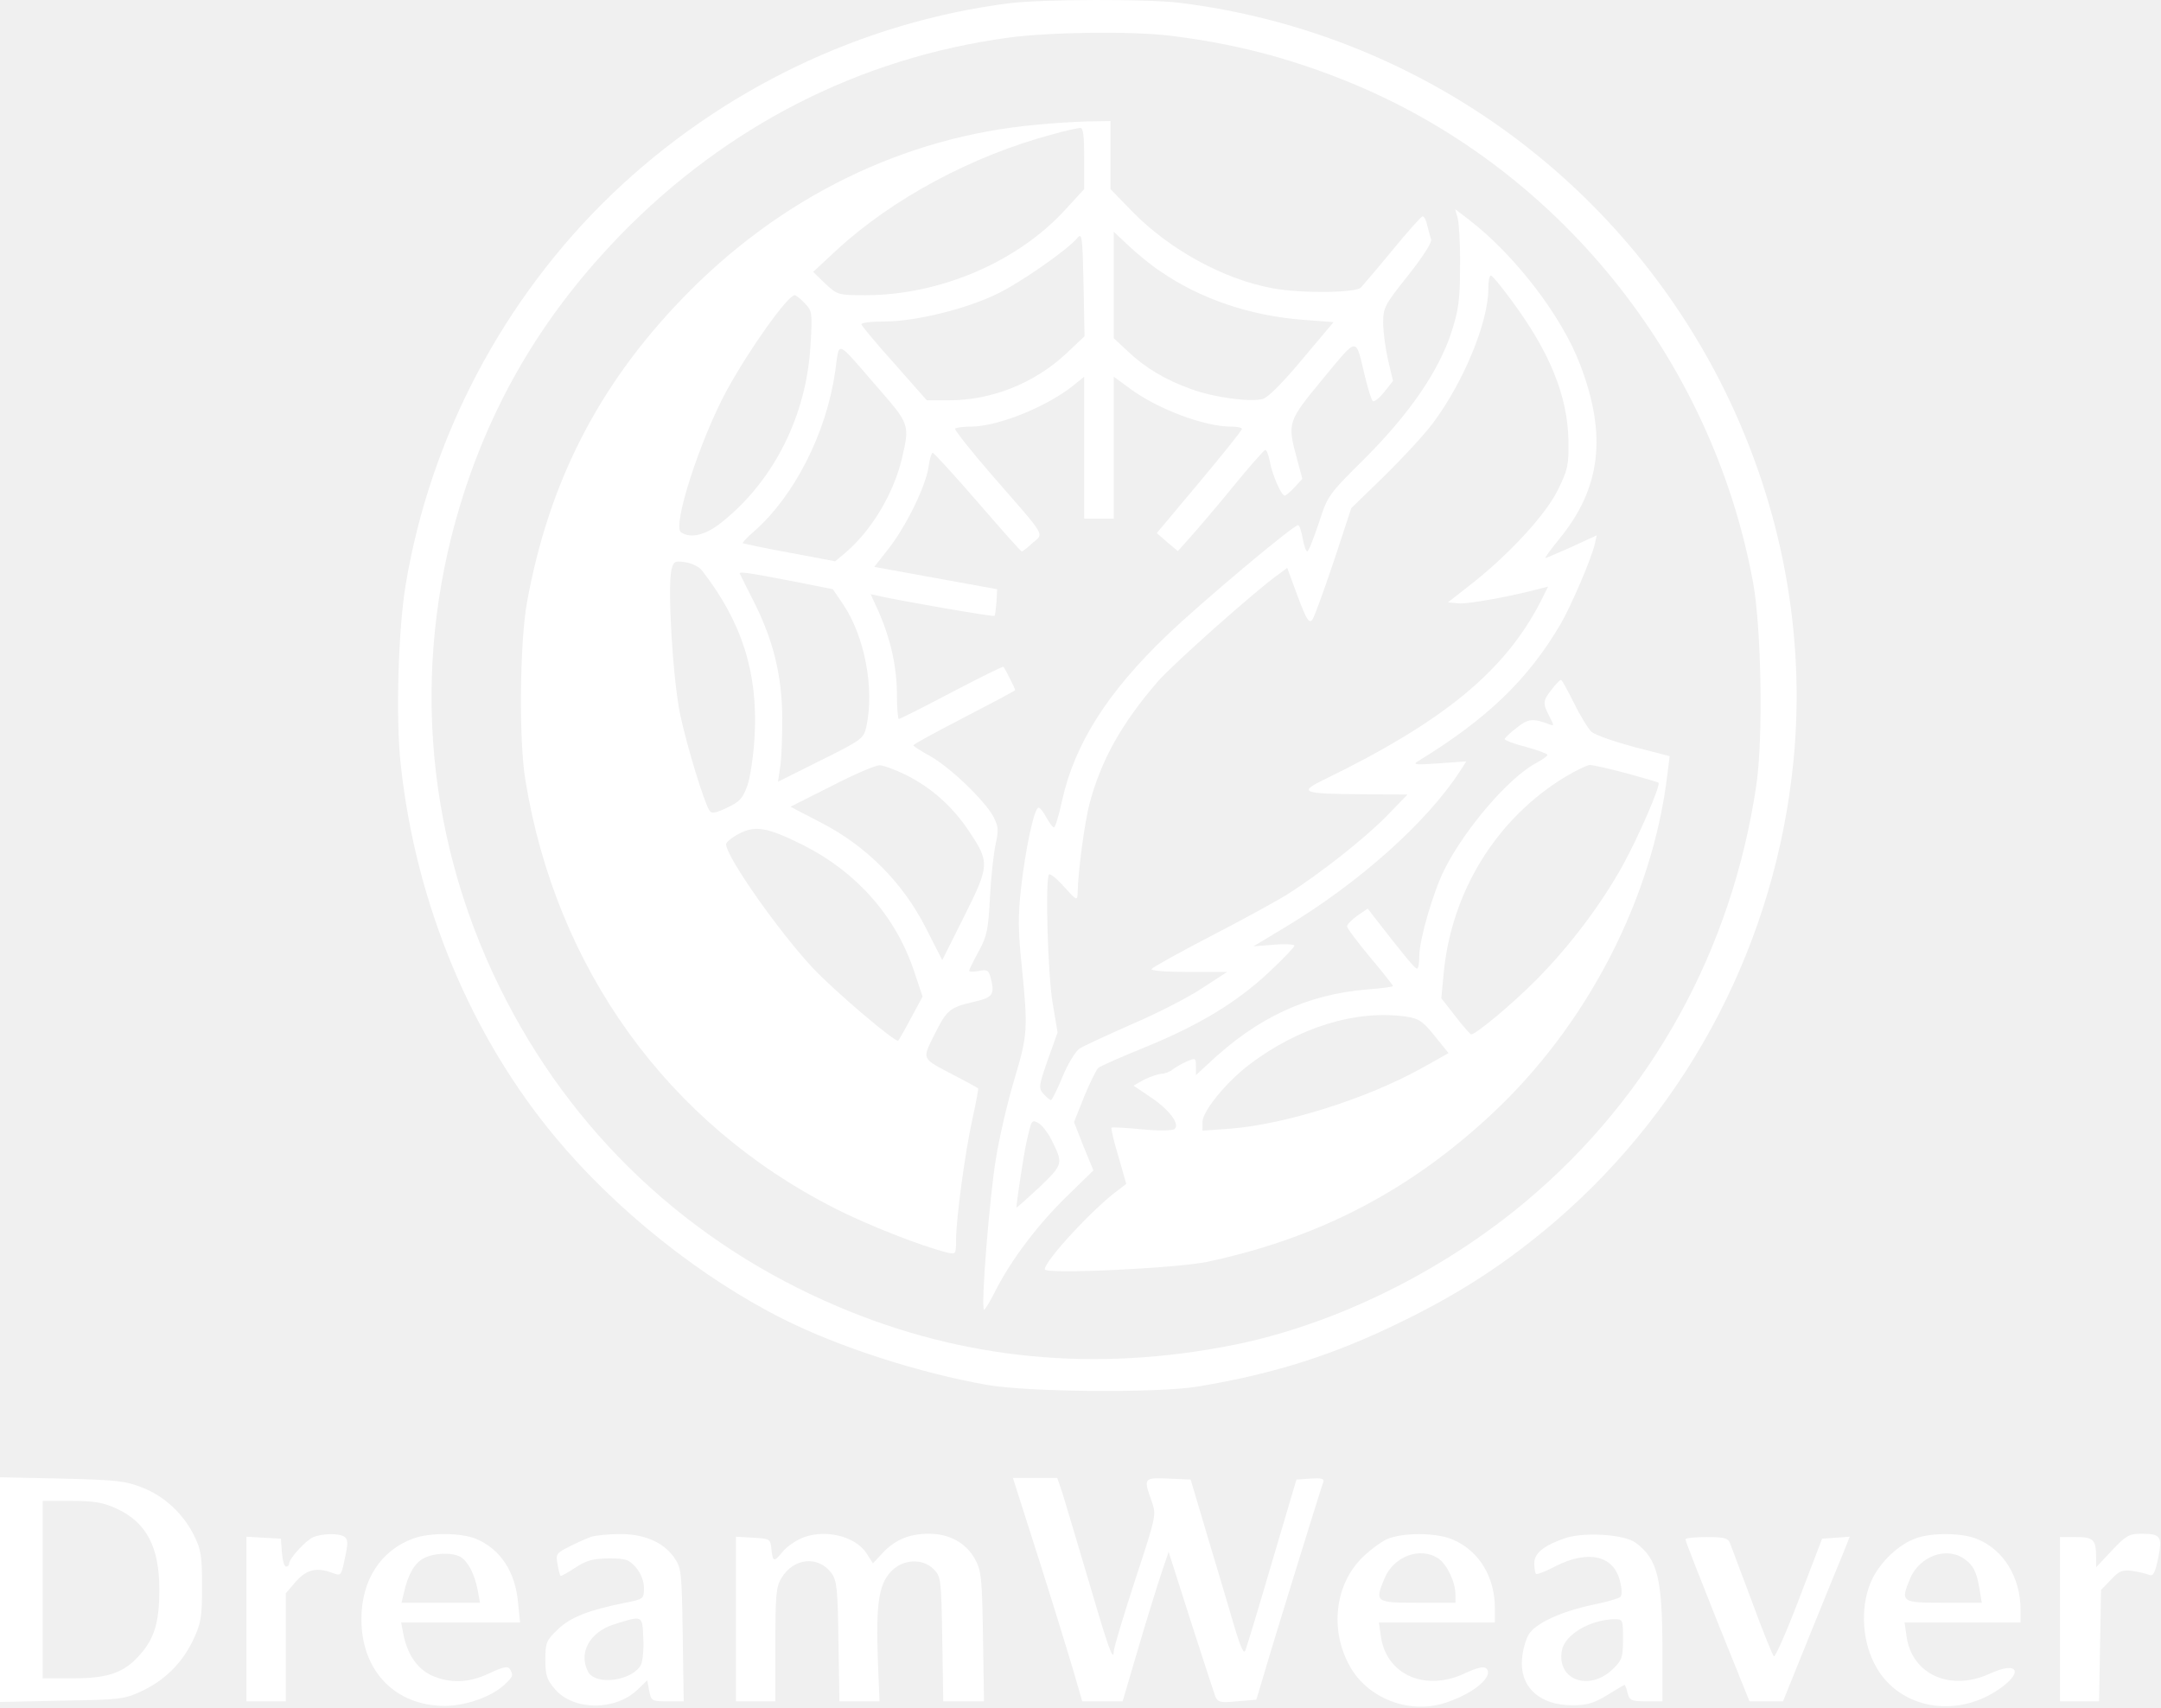
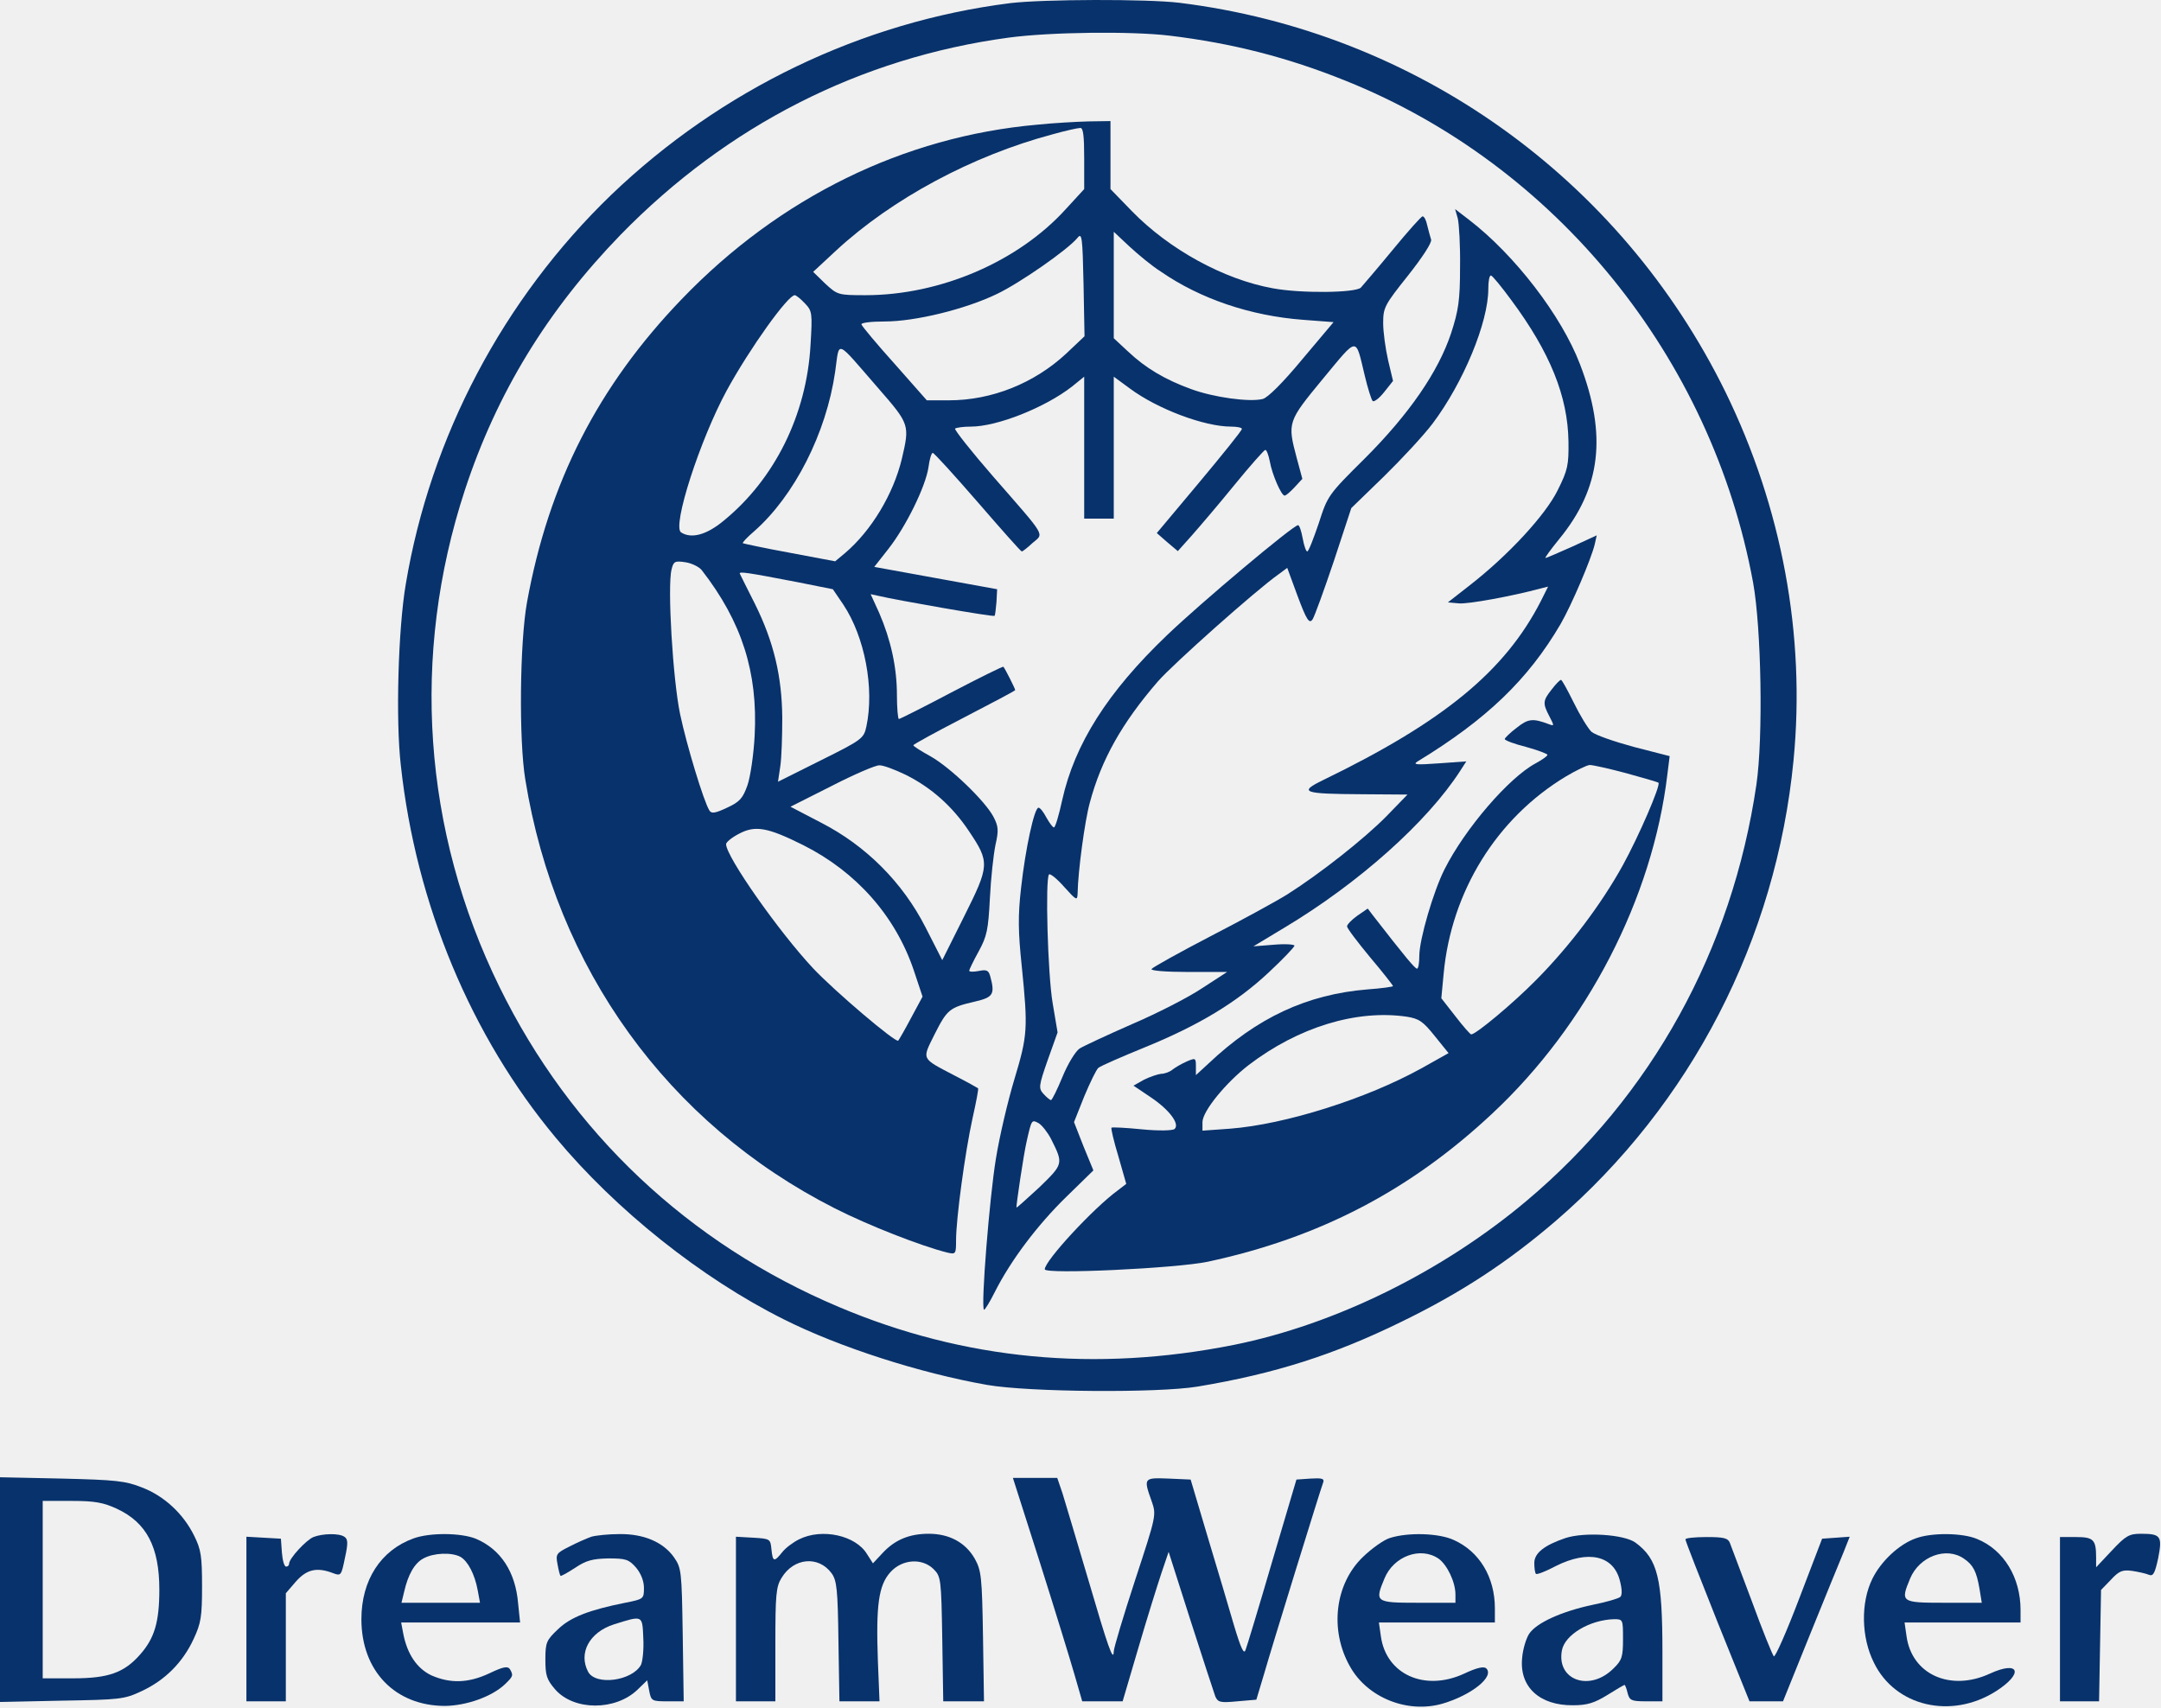
<svg xmlns="http://www.w3.org/2000/svg" width="877" height="693" viewBox="0 0 877 693" fill="none">
-   <path d="M410 1.269C349.733 8.869 292.667 36.336 248.133 79.002C204.267 121.269 174.667 177.269 164.667 237.136C161.6 255.136 160.533 292.202 162.667 310.602C168.8 367.002 191.2 420.602 225.6 461.802C250 491.136 284.667 518.736 318 535.402C340.533 546.736 373.333 557.269 400.667 562.069C417.6 565.002 469.867 565.402 486 562.736C517.333 557.536 541.467 549.802 568.667 536.469C593.067 524.602 611.867 512.202 631.333 495.536C686.267 448.202 720.8 381.269 727.867 308.602C732.8 257.802 723.2 206.069 700.267 159.136C657.6 72.202 574.533 13.002 478.667 1.136C465.467 -0.464 423.467 -0.331 410 1.269ZM474.667 14.469C500 17.535 522.533 23.269 546 32.736C631.467 67.002 694.667 145.002 711.467 236.469C714.8 254.869 715.6 299.269 712.8 318.469C702.933 385.536 670.267 444.736 619.467 487.402C585.2 516.202 541.733 537.536 500.8 545.802C444.667 557.002 391.333 551.936 340.533 530.469C279.467 504.736 231.6 459.536 202.667 400.469C171.6 337.136 166.667 265.936 188.667 198.869C201.6 159.536 222.133 125.936 251.867 95.269C295.2 50.869 349.2 23.402 409.333 15.269C426.133 13.002 459.2 12.602 474.667 14.469Z" fill="white" />
-   <path d="M420.933 50.602C366.8 55.402 316.4 80.069 276.667 121.402C242.667 156.736 222.667 195.936 213.867 244.469C210.933 260.736 210.533 300.469 213.2 316.469C225.6 393.002 270.933 455.936 338.667 490.336C352.267 497.269 373.733 505.669 384.4 508.336C387.867 509.136 388 509.002 388 503.269C388 494.736 391.6 467.936 394.667 453.936C396.133 447.402 397.2 441.802 396.933 441.669C396.8 441.536 392.533 439.136 387.333 436.469C373.6 429.269 374.133 430.202 379.333 419.669C384.4 409.669 385.333 408.869 395.733 406.469C403.067 404.736 403.867 403.536 401.867 396.202C401.2 393.802 400.4 393.402 397.2 394.069C395.067 394.469 393.333 394.469 393.333 393.936C393.333 393.536 395.067 389.936 397.2 386.069C400.533 379.936 401.067 377.402 401.733 364.469C402.133 356.336 403.2 346.736 404 342.869C405.333 337.002 405.2 335.402 403.2 331.536C399.867 325.136 385.733 311.536 377.733 307.002C373.867 304.869 370.667 302.869 370.667 302.469C370.667 302.069 380 297.002 391.333 291.136C402.667 285.269 412 280.336 412 280.069C412 279.536 407.867 271.269 407.2 270.602C407.067 270.336 397.6 275.002 386.133 281.002C374.8 287.002 365.2 291.802 364.8 291.802C364.4 291.802 364 287.402 364 282.069C364 270.736 361.467 259.536 356.8 248.736L353.333 241.136L356.4 241.802C363.6 243.536 403.2 250.469 403.6 249.936C403.867 249.802 404.133 247.269 404.4 244.336L404.667 239.136L379.733 234.602L354.8 230.069L360.667 222.602C367.733 213.536 375.6 197.536 376.8 189.669C377.2 186.469 378 183.802 378.533 183.802C379.067 183.802 387.2 192.736 396.8 203.802C406.267 214.736 414.267 223.802 414.667 223.802C415.067 223.802 417.067 222.202 419.067 220.336C423.733 216.336 424.933 218.469 403.067 193.402C394.133 183.136 387.2 174.336 387.6 173.936C388.133 173.536 390.933 173.136 394 173.136C404.667 173.136 424.133 165.402 435.067 156.869L440 152.869V181.669V210.469H446H452V181.669V152.869L458.533 157.669C469.867 166.069 488.8 173.136 499.6 173.136C502 173.136 504 173.536 504 174.069C504 174.736 496.133 184.469 486.667 195.802L469.467 216.336L473.733 220.069L478 223.669L483.6 217.402C486.667 213.936 494.533 204.736 500.933 196.869C507.333 189.002 513.067 182.602 513.467 182.602C514 182.469 514.8 184.602 515.333 187.269C516.267 192.602 520 201.136 521.333 201.136C521.867 201.136 523.6 199.669 525.333 197.802L528.533 194.336L526.267 185.936C522.4 171.402 522.533 171.136 536.933 153.669C551.333 136.336 550 136.469 553.867 152.469C555.067 157.536 556.533 162.202 557.067 162.736C557.6 163.269 559.733 161.669 561.733 159.136L565.333 154.602L563.333 146.202C562.267 141.536 561.333 134.736 561.333 131.136C561.333 124.869 561.867 123.802 571.333 111.936C577.333 104.336 581.067 98.602 580.8 97.269C580.4 96.069 579.733 93.535 579.2 91.402C578.8 89.402 578 87.802 577.333 87.802C576.8 87.802 571.333 93.936 565.2 101.402C559.067 108.869 553.2 115.669 552.267 116.736C550 118.869 528 119.136 516.533 117.002C496.667 113.402 474.533 101.269 459.333 85.669L450.667 76.736V63.002V49.136L441.733 49.269C436.667 49.402 427.333 49.935 420.933 50.602ZM440 64.202V76.736L432.533 84.869C413.2 106.202 381.6 119.802 351.2 119.802C340.133 119.802 339.867 119.669 334.933 115.136L330 110.336L339.333 101.669C362.133 80.602 394.667 63.136 427.333 54.469C432.533 53.002 437.467 51.935 438.4 51.935C439.6 51.802 440 55.136 440 64.202ZM432.667 143.536C419.733 155.536 402.533 162.469 385.067 162.469H376.133L363.067 147.669C355.867 139.669 349.867 132.469 349.6 131.669C349.333 131.002 353.333 130.469 359.067 130.469C371.333 130.469 391.733 125.536 404.667 119.269C413.867 114.869 433.467 101.269 437.333 96.469C439.067 94.335 439.333 96.202 439.733 115.269L440.133 136.469L432.667 143.536ZM471.067 110.202C487.067 121.269 507.467 128.202 528.933 129.802L541.2 130.736L528.4 145.936C520.667 155.269 514.4 161.536 512.4 161.936C507.067 163.269 492.533 161.269 483.467 157.936C472.8 154.069 464.933 149.402 457.733 142.602L452 137.269V115.669V94.069L458.4 100.069C461.867 103.269 467.467 107.936 471.067 110.202ZM326.667 123.136C329.6 126.202 329.733 127.002 328.933 140.069C327.333 168.336 314.4 194.469 293.6 211.402C286.667 217.136 280.533 218.736 276.4 216.069C272.667 213.669 284.133 178.336 294.933 158.469C304.267 141.402 319.733 119.802 322.533 119.802C323.067 119.802 324.933 121.269 326.667 123.136ZM356.533 157.669C369.2 172.202 369.2 172.469 366 186.202C362.533 200.602 353.6 215.402 342.933 224.469L338.933 227.802L320.533 224.336C310.267 222.469 301.733 220.602 301.467 220.469C301.2 220.202 303.2 218.069 306 215.669C322.4 201.269 335.333 175.802 338.933 150.869C340.8 137.936 338.667 137.136 356.533 157.669ZM284.8 231.402C301.067 252.336 307.6 272.869 306.267 298.469C305.867 306.202 304.533 315.269 303.333 318.736C301.467 323.936 300.267 325.402 295.067 327.802C290.267 330.069 288.667 330.336 287.867 328.869C285.6 325.269 278.667 302.469 276 289.802C273.067 275.802 270.8 238.069 272.533 231.136C273.333 227.802 273.867 227.536 278.267 228.202C280.8 228.602 283.733 230.069 284.8 231.402ZM323.333 236.202L338 239.136L342.267 245.402C350.933 258.469 354.933 279.269 351.6 294.869C350.533 299.669 350 300.202 333.067 308.602L315.733 317.269L316.667 311.002C317.2 307.536 317.467 298.602 317.467 291.269C317.333 274.469 314 260.469 306.4 245.136C303.2 238.869 300.533 233.402 300.267 232.869C299.733 231.802 303.2 232.336 323.333 236.202ZM367.6 314.469C378 319.669 386.533 327.269 393.2 337.269C401.733 349.936 401.6 351.269 391.333 371.802L382.4 389.669L375.6 376.336C366.267 358.069 351.467 343.269 333.333 333.936L320.8 327.402L337.467 319.002C346.533 314.336 355.2 310.602 356.8 310.602C358.267 310.469 363.2 312.336 367.6 314.469ZM326 343.002C347.467 353.802 363.333 371.669 370.8 393.669L374.4 404.469L369.733 413.136C367.2 417.936 364.8 422.069 364.533 422.336C363.6 423.402 338.8 402.336 330 393.002C316.133 378.202 294.667 347.669 294.667 342.602C294.667 341.802 296.933 339.936 299.733 338.469C306.4 334.869 311.333 335.669 326 343.002Z" fill="white" />
-   <path d="M591.6 88.602C592.133 90.736 592.667 99.669 592.533 108.469C592.533 121.935 591.867 126.069 588.933 135.135C583.733 150.869 571.867 168.069 553.867 186.069C539.067 200.735 538.8 201.135 535.2 212.335C533.067 218.602 531.067 223.802 530.533 223.802C530 223.802 529.2 221.402 528.667 218.469C528.133 215.535 527.333 213.135 526.8 213.135C524.8 213.135 487.067 244.869 473.6 257.802C449.467 280.869 436.133 301.935 431.067 324.735C429.733 330.869 428.267 335.802 427.733 335.802C427.2 335.802 425.867 333.935 424.667 331.802C423.467 329.535 422.133 327.802 421.467 327.802C419.733 327.802 416.133 344.602 414.4 360.202C413.067 371.802 413.2 378.202 414.667 392.202C417.2 417.402 417.067 420.069 411.733 437.802C409.067 446.602 405.6 461.269 404.133 470.469C401.6 485.935 398 530.202 399.333 531.536C399.6 531.802 401.6 528.602 403.733 524.336C410.267 511.402 421.067 497.136 432.667 485.802L443.733 475.002L439.733 465.269L435.867 455.402L440 445.002C442.4 439.269 444.933 434.069 445.733 433.402C446.667 432.602 454.933 429.002 464.4 425.135C486.667 416.069 502 406.735 514.933 394.602C520.667 389.269 525.333 384.335 525.333 383.802C525.333 383.269 521.6 383.002 517.067 383.402L508.667 384.069L521.067 376.602C551.2 358.602 579.2 333.669 592.667 312.735L595.067 309.002L583.867 309.802C574.667 310.469 573.2 310.335 575.333 309.002C603.333 291.935 620.133 275.802 633.333 253.269C637.733 245.669 645.733 227.002 647.2 220.869L648 217.269L637.867 221.935C632.4 224.335 627.6 226.469 627.2 226.469C626.8 226.469 629.333 223.002 632.8 218.735C649.733 198.069 652.267 176.602 641.2 147.802C633.733 128.202 614.8 103.535 596.267 89.269L590.533 84.869L591.6 88.602ZM613.333 121.802C629.067 143.002 636.267 160.869 636.533 179.135C636.667 188.735 636.267 190.735 632.133 199.002C627.2 209.002 612.133 225.402 596.133 237.802L587.6 244.469L592 244.869C595.6 245.269 613.733 241.935 625.067 238.869L628.267 238.069L625.333 243.935C610.8 272.335 585.867 292.869 536.933 316.602C526.8 321.535 528.8 322.202 552.667 322.335L571.2 322.469L562.667 331.269C553.733 340.335 535.867 354.469 522.4 363.002C518.133 365.669 504.267 373.269 491.333 379.935C478.533 386.602 467.733 392.602 467.333 393.269C466.8 393.935 473.067 394.469 482.267 394.469H498L487.733 401.135C482.133 404.869 469.333 411.402 459.333 415.669C449.333 420.069 439.867 424.469 438.133 425.535C436.4 426.735 433.333 431.802 431.2 437.002C429.067 442.202 426.933 446.469 426.533 446.469C426.133 446.469 424.8 445.402 423.467 443.935C421.467 441.669 421.467 440.869 425.2 430.202L429.2 419.002L427.2 407.135C425.2 395.402 424.133 356.602 425.733 354.869C426.267 354.469 429.067 356.735 431.867 359.935C436.933 365.535 437.2 365.669 437.333 362.469C437.467 353.669 440.267 333.002 442.267 325.802C446.933 308.335 455.333 293.402 469.867 276.602C476 269.535 509.733 239.535 518.8 233.135L522.4 230.469L526.667 242.069C530.267 251.669 531.333 253.269 532.667 251.402C533.467 250.202 537.333 239.535 541.333 227.669L548.4 206.202L561.733 193.269C568.933 186.202 577.867 176.602 581.467 171.802C593.867 155.269 604 130.869 604 117.269C604 114.202 604.4 111.802 605.067 111.802C605.6 111.802 609.333 116.335 613.333 121.802ZM426.533 462.202C431.6 472.335 431.6 472.335 421.867 481.802C416.8 486.469 412.667 490.202 412.533 490.069C412.267 489.669 415.467 468.202 416.667 463.135C418.667 454.335 418.667 454.335 421.467 455.802C422.8 456.602 425.067 459.402 426.533 462.202Z" fill="white" />
-   <path d="M629.733 279.802C626.133 284.336 626 285.402 628.8 290.736C630.8 294.602 630.8 294.736 628.667 293.936C622 291.402 620.133 291.669 615.467 295.402C612.8 297.402 610.667 299.536 610.667 299.936C610.667 300.469 614.533 301.936 619.333 303.136C624.133 304.469 628 305.936 628 306.336C628 306.869 625.867 308.336 623.2 309.802C612.267 315.669 594.533 336.336 586.267 352.736C581.733 361.669 576 381.269 576 387.936C576 390.869 575.6 393.136 575.067 393.136C574.133 393.002 570.133 388.202 557.2 371.536L555.067 368.736L550.8 371.669C548.533 373.269 546.667 375.269 546.667 375.936C546.667 376.736 550.933 382.336 556 388.469C561.2 394.602 565.333 399.936 565.333 400.202C565.333 400.469 560.667 401.136 555.067 401.536C530.4 403.536 510.133 413.002 490.4 431.669L485.333 436.336V432.736C485.333 429.402 485.2 429.269 481.733 430.736C479.6 431.669 477.067 433.136 475.867 434.069C474.8 435.002 472.667 435.802 471.2 435.802C469.867 435.936 466.667 437.002 464.267 438.202L460 440.602L466.933 445.269C474.533 450.336 478.933 456.202 476.667 458.202C475.867 458.869 470.267 459.002 463.467 458.336C456.8 457.669 451.333 457.402 451.067 457.669C450.8 457.936 452 463.136 453.867 469.269L457.067 480.469L453.6 483.136C443.733 490.336 424 511.669 424 515.136C424 517.269 477.467 514.736 490.133 512.069C535.467 502.336 572.267 483.136 605.6 451.936C644.133 415.936 670.667 364.602 676.667 314.336L677.6 306.869L663.067 303.136C655.2 301.002 647.467 298.336 645.867 297.002C644.4 295.536 641.2 290.336 638.667 285.136C636.133 280.069 633.867 275.802 633.467 275.936C633.067 275.936 631.333 277.669 629.733 279.802ZM660 313.802C666.8 315.669 672.8 317.402 673.067 317.669C674 318.736 665.067 339.402 658.533 351.269C649.733 367.136 637.067 383.936 623.467 397.669C613.867 407.402 598.933 419.802 597.067 419.802C596.667 419.802 593.733 416.469 590.667 412.469L584.933 405.136L585.867 395.269C588.933 361.936 607.333 332.069 635.467 315.136C639.733 312.602 644.133 310.469 645.2 310.469C646.4 310.469 653.067 311.936 660 313.802ZM570.8 412.602C575.867 413.402 577.467 414.469 582.267 420.469L587.867 427.402L576.933 433.536C554.533 445.936 521.6 456.336 499.2 458.069L488 458.869V455.402C488 451.002 497.467 439.402 506.8 432.202C526.933 416.869 550.4 409.669 570.8 412.602Z" fill="white" />
-   <path d="M0 645.136V690.736L25.067 690.202C48.667 689.802 50.4 689.669 57.467 686.336C66.933 681.936 74.133 674.736 78.533 665.269C81.6 658.736 82 656.069 82 643.802C82 631.669 81.6 628.869 78.8 623.269C74.4 614.336 66.667 607.136 57.6 603.669C50.933 601.002 46.933 600.602 25.067 600.069L0 599.536V645.136ZM47.467 612.336C59.467 617.936 64.667 627.802 64.667 645.136C64.667 658.336 62.667 664.869 56.933 671.402C50.4 678.869 44 681.136 29.733 681.136H17.333V645.136V609.136H29.067C38.533 609.136 42 609.802 47.467 612.336Z" fill="white" />
-   <path d="M422 634.069C428 653.002 434.267 673.402 436 679.402L439.2 690.469H447.333H455.6L462 668.735C465.467 656.869 469.733 643.269 471.333 638.469L474.267 629.802L483.2 657.802C488.133 673.135 492.667 687.002 493.2 688.469C494.267 690.869 495.2 691.135 502.133 690.469L509.867 689.802L513.067 679.135C516 668.869 535.733 605.002 537.067 601.402C537.467 600.069 536.267 599.802 531.867 600.069L526.133 600.469L516.267 633.802C510.933 652.069 506 668.335 505.467 669.669C504.8 671.535 503.6 669.002 500.8 659.669C498.8 652.735 494 636.602 490.133 623.802L483.2 600.469L474.267 600.069C464.133 599.669 464 599.802 467.333 609.135C469.333 614.869 469.333 614.869 460.667 641.269C455.867 655.935 452 668.869 452 670.202C451.867 674.735 449.733 668.735 441.467 640.469C436.933 625.002 432.267 609.669 431.2 606.069L429.067 599.802H420.133H411.067L422 634.069Z" fill="white" />
-   <path d="M127.2 623.802C124.267 625.002 117.333 632.469 117.333 634.602C117.333 635.269 116.8 635.802 116.133 635.802C115.333 635.802 114.667 633.269 114.4 630.069L114 624.469L107.067 624.069L100 623.669V657.002V690.469H108H116V668.469V646.602L120.133 641.802C124.533 636.869 128.667 635.936 135.2 638.469C138.4 639.669 138.533 639.402 140 632.202C141.333 626.202 141.2 624.602 139.733 623.669C137.6 622.202 130.933 622.336 127.2 623.802Z" fill="white" />
-   <path d="M167.867 624.336C154.533 629.136 146.667 641.269 146.667 657.136C146.667 678.202 160.4 692.336 180.667 692.336C189.333 692.202 199.6 688.602 204.933 683.536C208.267 680.336 208.4 679.936 206.933 677.402C206 676.069 204.133 676.469 198.533 679.136C190 683.136 182.667 683.269 175.067 679.936C169.2 677.136 165.2 671.269 163.6 662.736L162.8 658.469H186.933H211.067L210.267 650.736C209.2 637.936 203.2 628.736 193.067 624.469C187.067 622.069 174.533 621.936 167.867 624.336ZM186.8 631.802C189.867 633.536 192.667 638.869 193.867 645.402L194.8 650.469H178.933H162.933L164 646.069C165.6 639.002 168.267 634.336 171.867 632.469C176 630.202 183.2 629.936 186.8 631.802Z" fill="white" />
-   <path d="M240 623.669C238.133 624.336 234.133 626.069 231.067 627.669C225.733 630.336 225.467 630.736 226.267 634.869C226.667 637.136 227.2 639.269 227.467 639.536C227.6 639.802 230.267 638.336 233.333 636.336C237.867 633.269 240.533 632.602 246.933 632.469C254 632.469 255.2 632.869 258.133 636.202C260.133 638.602 261.333 641.669 261.333 644.469C261.333 648.869 261.2 649.002 253.733 650.469C239.067 653.402 231.467 656.336 226.4 661.269C221.733 665.669 221.333 666.602 221.333 673.536C221.333 679.936 221.867 681.669 225.333 685.669C232.933 694.336 249.733 694.336 258.667 685.802L262.667 681.936L263.467 686.202C264.267 690.336 264.533 690.469 270.933 690.469H277.467L277.067 663.402C276.667 637.402 276.533 636.336 273.467 631.936C269.067 625.802 261.2 622.469 251.333 622.602C246.933 622.602 241.867 623.136 240 623.669ZM260.133 675.669C256.533 682.202 241.733 684.202 238.667 678.469C234.667 670.869 239.2 662.469 249.067 659.269C260.933 655.536 260.667 655.402 261.067 664.736C261.333 669.402 260.8 674.202 260.133 675.669Z" fill="white" />
-   <path d="M324.267 624.736C321.867 625.936 318.8 628.202 317.467 629.936C314.133 634.069 313.6 633.936 313.067 628.736C312.667 624.602 312.533 624.469 305.733 624.069L298.667 623.669V657.002V690.469H306.667H314.667V667.402C314.667 647.269 314.933 643.936 317.2 640.336C322.133 632.202 332.133 631.269 337.467 638.469C339.6 641.402 340 645.002 340.267 666.069L340.667 690.469H348.8H356.933L356.267 673.936C355.467 651.536 356.533 643.402 361.333 638.069C366.133 632.736 374.267 632.202 378.933 636.869C381.867 639.802 382 641.002 382.4 665.136L382.8 690.469H391.067H399.333L398.933 664.202C398.533 640.069 398.267 637.402 395.6 632.602C391.867 626.069 385.333 622.469 376.933 622.469C369.067 622.469 363.2 624.869 358.133 630.336L354.267 634.469L351.867 630.736C347.333 623.136 333.6 620.069 324.267 624.736Z" fill="white" />
-   <path d="M564 624.202C561.467 625.002 556.667 628.469 553.2 631.802C541.733 642.736 539.467 661.536 547.867 676.336C554.933 689.002 571.2 695.536 585.467 691.402C597.2 687.936 606.533 680.469 603.2 677.136C602.267 676.202 599.467 676.736 594.133 679.269C578.133 686.602 562.533 679.536 560.4 664.069L559.6 658.469H583.2H606.667V652.736C606.667 640.069 600.4 629.669 590 625.002C584 622.202 571.467 621.802 564 624.202ZM583.867 632.602C587.333 635.136 590.667 642.069 590.667 647.136V650.469H575.333C558.133 650.469 557.867 650.202 561.867 640.602C565.6 631.536 576.533 627.536 583.867 632.602Z" fill="white" />
-   <path d="M635.333 624.202C626.667 627.135 622.667 630.335 622.667 634.335C622.667 636.335 622.933 638.335 623.333 638.735C623.733 639.135 627.467 637.669 631.467 635.535C644.533 629.002 654.667 631.269 657.333 641.269C658.267 644.735 658.4 647.269 657.6 648.069C656.933 648.735 651.867 650.202 646.533 651.269C633.867 653.935 623.467 658.602 620.533 663.135C619.333 665.002 618 669.402 617.733 672.869C616.533 684.602 624.8 692.202 638.4 692.069C644.133 692.069 647.067 691.135 652.267 687.935C655.867 685.669 659.067 683.802 659.333 683.802C659.467 683.802 660.133 685.269 660.533 687.135C661.333 690.069 662 690.469 668 690.469H674.667V670.735C674.667 640.602 672.8 632.735 663.733 626.069C659.2 622.735 643.067 621.669 635.333 624.202ZM658.667 665.269C658.667 672.335 658.267 673.802 654.8 677.135C645.2 686.735 631.6 681.935 633.867 669.802C635.067 663.402 645.2 657.402 655.067 657.135C658.667 657.135 658.667 657.269 658.667 665.269Z" fill="white" />
-   <path d="M777.467 624.336C770.667 626.736 763.333 633.669 759.867 640.736C755.067 650.469 755.333 664.602 760.533 674.869C769.2 692.602 791.867 697.802 809.867 686.469C821.467 679.136 819.6 673.669 807.467 679.269C791.467 686.602 775.867 679.536 773.733 664.069L772.933 658.469H796.533H820V653.402C820 640.202 813.2 629.002 802.4 624.602C796.533 622.069 783.867 621.936 777.467 624.336ZM797.067 632.602C800.8 635.136 802.133 637.802 803.333 644.736L804.267 650.469H788.8C771.467 650.469 771.2 650.202 775.2 640.602C778.933 631.669 789.867 627.536 797.067 632.602Z" fill="white" />
-   <path d="M857.067 629.269L850.667 636.069V632.069C850.667 624.869 849.6 623.802 842.533 623.802H836V657.136V690.469H843.867H851.867L852.267 667.936L852.667 645.269L856.667 641.136C860 637.536 861.333 637.002 865.333 637.536C867.867 637.936 870.933 638.602 872.133 639.136C873.867 639.802 874.533 638.469 875.867 632.336C877.6 623.402 876.933 622.469 868.8 622.469C864.133 622.469 862.667 623.269 857.067 629.269Z" fill="white" />
-   <path d="M684 624.736C684 625.402 689.867 640.336 696.933 658.069L710 690.469H716.8H723.6L734.533 663.402C740.533 648.602 746.667 633.536 748.133 630.069L750.667 623.669L745.067 624.069L739.467 624.469L730.133 648.869C725.067 662.202 720.4 672.736 719.867 672.202C719.333 671.669 715.2 661.536 710.933 649.802C706.533 638.069 702.533 627.402 702 626.069C701.2 624.202 699.467 623.802 692.533 623.802C687.867 623.802 684 624.202 684 624.736Z" fill="white" />
+   <path d="M410 1.269C349.733 8.869 292.667 36.336 248.133 79.002C204.267 121.269 174.667 177.269 164.667 237.136C161.6 255.136 160.533 292.202 162.667 310.602C168.8 367.002 191.2 420.602 225.6 461.802C250 491.136 284.667 518.736 318 535.402C340.533 546.736 373.333 557.269 400.667 562.069C417.6 565.002 469.867 565.402 486 562.736C517.333 557.536 541.467 549.802 568.667 536.469C593.067 524.602 611.867 512.202 631.333 495.536C686.267 448.202 720.8 381.269 727.867 308.602C732.8 257.802 723.2 206.069 700.267 159.136C657.6 72.202 574.533 13.002 478.667 1.136C465.467 -0.464 423.467 -0.331 410 1.269ZM474.667 14.469C500 17.535 522.533 23.269 546 32.736C631.467 67.002 694.667 145.002 711.467 236.469C714.8 254.869 715.6 299.269 712.8 318.469C702.933 385.536 670.267 444.736 619.467 487.402C585.2 516.202 541.733 537.536 500.8 545.802C444.667 557.002 391.333 551.936 340.533 530.469C279.467 504.736 231.6 459.536 202.667 400.469C171.6 337.136 166.667 265.936 188.667 198.869C201.6 159.536 222.133 125.936 251.867 95.269C295.2 50.869 349.2 23.402 409.333 15.269C426.133 13.002 459.2 12.602 474.667 14.469Z" fill="#08326B" />
+   <path d="M420.933 50.602C366.8 55.402 316.4 80.069 276.667 121.402C242.667 156.736 222.667 195.936 213.867 244.469C210.933 260.736 210.533 300.469 213.2 316.469C225.6 393.002 270.933 455.936 338.667 490.336C352.267 497.269 373.733 505.669 384.4 508.336C387.867 509.136 388 509.002 388 503.269C388 494.736 391.6 467.936 394.667 453.936C396.133 447.402 397.2 441.802 396.933 441.669C396.8 441.536 392.533 439.136 387.333 436.469C373.6 429.269 374.133 430.202 379.333 419.669C384.4 409.669 385.333 408.869 395.733 406.469C403.067 404.736 403.867 403.536 401.867 396.202C401.2 393.802 400.4 393.402 397.2 394.069C395.067 394.469 393.333 394.469 393.333 393.936C393.333 393.536 395.067 389.936 397.2 386.069C400.533 379.936 401.067 377.402 401.733 364.469C402.133 356.336 403.2 346.736 404 342.869C405.333 337.002 405.2 335.402 403.2 331.536C399.867 325.136 385.733 311.536 377.733 307.002C373.867 304.869 370.667 302.869 370.667 302.469C370.667 302.069 380 297.002 391.333 291.136C402.667 285.269 412 280.336 412 280.069C412 279.536 407.867 271.269 407.2 270.602C407.067 270.336 397.6 275.002 386.133 281.002C374.8 287.002 365.2 291.802 364.8 291.802C364.4 291.802 364 287.402 364 282.069C364 270.736 361.467 259.536 356.8 248.736L353.333 241.136L356.4 241.802C363.6 243.536 403.2 250.469 403.6 249.936C403.867 249.802 404.133 247.269 404.4 244.336L404.667 239.136L379.733 234.602L354.8 230.069L360.667 222.602C367.733 213.536 375.6 197.536 376.8 189.669C377.2 186.469 378 183.802 378.533 183.802C379.067 183.802 387.2 192.736 396.8 203.802C406.267 214.736 414.267 223.802 414.667 223.802C415.067 223.802 417.067 222.202 419.067 220.336C423.733 216.336 424.933 218.469 403.067 193.402C394.133 183.136 387.2 174.336 387.6 173.936C388.133 173.536 390.933 173.136 394 173.136C404.667 173.136 424.133 165.402 435.067 156.869L440 152.869V181.669V210.469H446H452V181.669V152.869L458.533 157.669C469.867 166.069 488.8 173.136 499.6 173.136C502 173.136 504 173.536 504 174.069C504 174.736 496.133 184.469 486.667 195.802L469.467 216.336L473.733 220.069L478 223.669L483.6 217.402C486.667 213.936 494.533 204.736 500.933 196.869C507.333 189.002 513.067 182.602 513.467 182.602C514 182.469 514.8 184.602 515.333 187.269C516.267 192.602 520 201.136 521.333 201.136C521.867 201.136 523.6 199.669 525.333 197.802L528.533 194.336L526.267 185.936C522.4 171.402 522.533 171.136 536.933 153.669C551.333 136.336 550 136.469 553.867 152.469C555.067 157.536 556.533 162.202 557.067 162.736C557.6 163.269 559.733 161.669 561.733 159.136L565.333 154.602L563.333 146.202C562.267 141.536 561.333 134.736 561.333 131.136C561.333 124.869 561.867 123.802 571.333 111.936C577.333 104.336 581.067 98.602 580.8 97.269C580.4 96.069 579.733 93.535 579.2 91.402C578.8 89.402 578 87.802 577.333 87.802C576.8 87.802 571.333 93.936 565.2 101.402C559.067 108.869 553.2 115.669 552.267 116.736C550 118.869 528 119.136 516.533 117.002C496.667 113.402 474.533 101.269 459.333 85.669L450.667 76.736V63.002V49.136L441.733 49.269C436.667 49.402 427.333 49.935 420.933 50.602ZM440 64.202V76.736L432.533 84.869C413.2 106.202 381.6 119.802 351.2 119.802C340.133 119.802 339.867 119.669 334.933 115.136L330 110.336L339.333 101.669C362.133 80.602 394.667 63.136 427.333 54.469C432.533 53.002 437.467 51.935 438.4 51.935C439.6 51.802 440 55.136 440 64.202ZM432.667 143.536C419.733 155.536 402.533 162.469 385.067 162.469H376.133L363.067 147.669C355.867 139.669 349.867 132.469 349.6 131.669C349.333 131.002 353.333 130.469 359.067 130.469C371.333 130.469 391.733 125.536 404.667 119.269C413.867 114.869 433.467 101.269 437.333 96.469C439.067 94.335 439.333 96.202 439.733 115.269L440.133 136.469L432.667 143.536ZM471.067 110.202C487.067 121.269 507.467 128.202 528.933 129.802L541.2 130.736L528.4 145.936C520.667 155.269 514.4 161.536 512.4 161.936C507.067 163.269 492.533 161.269 483.467 157.936C472.8 154.069 464.933 149.402 457.733 142.602L452 137.269V115.669V94.069L458.4 100.069C461.867 103.269 467.467 107.936 471.067 110.202ZM326.667 123.136C329.6 126.202 329.733 127.002 328.933 140.069C327.333 168.336 314.4 194.469 293.6 211.402C286.667 217.136 280.533 218.736 276.4 216.069C272.667 213.669 284.133 178.336 294.933 158.469C304.267 141.402 319.733 119.802 322.533 119.802C323.067 119.802 324.933 121.269 326.667 123.136ZM356.533 157.669C369.2 172.202 369.2 172.469 366 186.202C362.533 200.602 353.6 215.402 342.933 224.469L338.933 227.802L320.533 224.336C310.267 222.469 301.733 220.602 301.467 220.469C301.2 220.202 303.2 218.069 306 215.669C322.4 201.269 335.333 175.802 338.933 150.869C340.8 137.936 338.667 137.136 356.533 157.669ZM284.8 231.402C301.067 252.336 307.6 272.869 306.267 298.469C305.867 306.202 304.533 315.269 303.333 318.736C301.467 323.936 300.267 325.402 295.067 327.802C290.267 330.069 288.667 330.336 287.867 328.869C285.6 325.269 278.667 302.469 276 289.802C273.067 275.802 270.8 238.069 272.533 231.136C273.333 227.802 273.867 227.536 278.267 228.202C280.8 228.602 283.733 230.069 284.8 231.402ZM323.333 236.202L338 239.136L342.267 245.402C350.933 258.469 354.933 279.269 351.6 294.869C350.533 299.669 350 300.202 333.067 308.602L315.733 317.269L316.667 311.002C317.2 307.536 317.467 298.602 317.467 291.269C317.333 274.469 314 260.469 306.4 245.136C303.2 238.869 300.533 233.402 300.267 232.869C299.733 231.802 303.2 232.336 323.333 236.202ZM367.6 314.469C378 319.669 386.533 327.269 393.2 337.269C401.733 349.936 401.6 351.269 391.333 371.802L382.4 389.669L375.6 376.336C366.267 358.069 351.467 343.269 333.333 333.936L320.8 327.402L337.467 319.002C346.533 314.336 355.2 310.602 356.8 310.602C358.267 310.469 363.2 312.336 367.6 314.469ZM326 343.002C347.467 353.802 363.333 371.669 370.8 393.669L374.4 404.469L369.733 413.136C367.2 417.936 364.8 422.069 364.533 422.336C363.6 423.402 338.8 402.336 330 393.002C316.133 378.202 294.667 347.669 294.667 342.602C294.667 341.802 296.933 339.936 299.733 338.469C306.4 334.869 311.333 335.669 326 343.002Z" fill="#08326B" />
+   <path d="M591.6 88.602C592.133 90.736 592.667 99.669 592.533 108.469C592.533 121.935 591.867 126.069 588.933 135.135C583.733 150.869 571.867 168.069 553.867 186.069C539.067 200.735 538.8 201.135 535.2 212.335C533.067 218.602 531.067 223.802 530.533 223.802C530 223.802 529.2 221.402 528.667 218.469C528.133 215.535 527.333 213.135 526.8 213.135C524.8 213.135 487.067 244.869 473.6 257.802C449.467 280.869 436.133 301.935 431.067 324.735C429.733 330.869 428.267 335.802 427.733 335.802C427.2 335.802 425.867 333.935 424.667 331.802C423.467 329.535 422.133 327.802 421.467 327.802C419.733 327.802 416.133 344.602 414.4 360.202C413.067 371.802 413.2 378.202 414.667 392.202C417.2 417.402 417.067 420.069 411.733 437.802C409.067 446.602 405.6 461.269 404.133 470.469C401.6 485.935 398 530.202 399.333 531.536C399.6 531.802 401.6 528.602 403.733 524.336C410.267 511.402 421.067 497.136 432.667 485.802L443.733 475.002L439.733 465.269L435.867 455.402L440 445.002C442.4 439.269 444.933 434.069 445.733 433.402C446.667 432.602 454.933 429.002 464.4 425.135C486.667 416.069 502 406.735 514.933 394.602C520.667 389.269 525.333 384.335 525.333 383.802C525.333 383.269 521.6 383.002 517.067 383.402L508.667 384.069L521.067 376.602C551.2 358.602 579.2 333.669 592.667 312.735L595.067 309.002L583.867 309.802C574.667 310.469 573.2 310.335 575.333 309.002C603.333 291.935 620.133 275.802 633.333 253.269C637.733 245.669 645.733 227.002 647.2 220.869L648 217.269L637.867 221.935C632.4 224.335 627.6 226.469 627.2 226.469C626.8 226.469 629.333 223.002 632.8 218.735C649.733 198.069 652.267 176.602 641.2 147.802C633.733 128.202 614.8 103.535 596.267 89.269L590.533 84.869L591.6 88.602ZM613.333 121.802C629.067 143.002 636.267 160.869 636.533 179.135C636.667 188.735 636.267 190.735 632.133 199.002C627.2 209.002 612.133 225.402 596.133 237.802L587.6 244.469L592 244.869C595.6 245.269 613.733 241.935 625.067 238.869L628.267 238.069L625.333 243.935C610.8 272.335 585.867 292.869 536.933 316.602C526.8 321.535 528.8 322.202 552.667 322.335L571.2 322.469L562.667 331.269C553.733 340.335 535.867 354.469 522.4 363.002C518.133 365.669 504.267 373.269 491.333 379.935C478.533 386.602 467.733 392.602 467.333 393.269C466.8 393.935 473.067 394.469 482.267 394.469H498L487.733 401.135C482.133 404.869 469.333 411.402 459.333 415.669C449.333 420.069 439.867 424.469 438.133 425.535C436.4 426.735 433.333 431.802 431.2 437.002C429.067 442.202 426.933 446.469 426.533 446.469C426.133 446.469 424.8 445.402 423.467 443.935C421.467 441.669 421.467 440.869 425.2 430.202L429.2 419.002L427.2 407.135C425.2 395.402 424.133 356.602 425.733 354.869C426.267 354.469 429.067 356.735 431.867 359.935C436.933 365.535 437.2 365.669 437.333 362.469C437.467 353.669 440.267 333.002 442.267 325.802C446.933 308.335 455.333 293.402 469.867 276.602C476 269.535 509.733 239.535 518.8 233.135L522.4 230.469L526.667 242.069C530.267 251.669 531.333 253.269 532.667 251.402C533.467 250.202 537.333 239.535 541.333 227.669L548.4 206.202L561.733 193.269C568.933 186.202 577.867 176.602 581.467 171.802C593.867 155.269 604 130.869 604 117.269C604 114.202 604.4 111.802 605.067 111.802C605.6 111.802 609.333 116.335 613.333 121.802ZM426.533 462.202C431.6 472.335 431.6 472.335 421.867 481.802C416.8 486.469 412.667 490.202 412.533 490.069C412.267 489.669 415.467 468.202 416.667 463.135C418.667 454.335 418.667 454.335 421.467 455.802C422.8 456.602 425.067 459.402 426.533 462.202Z" fill="#08326B" />
+   <path d="M629.733 279.802C626.133 284.336 626 285.402 628.8 290.736C630.8 294.602 630.8 294.736 628.667 293.936C622 291.402 620.133 291.669 615.467 295.402C612.8 297.402 610.667 299.536 610.667 299.936C610.667 300.469 614.533 301.936 619.333 303.136C624.133 304.469 628 305.936 628 306.336C628 306.869 625.867 308.336 623.2 309.802C612.267 315.669 594.533 336.336 586.267 352.736C581.733 361.669 576 381.269 576 387.936C576 390.869 575.6 393.136 575.067 393.136C574.133 393.002 570.133 388.202 557.2 371.536L555.067 368.736L550.8 371.669C548.533 373.269 546.667 375.269 546.667 375.936C546.667 376.736 550.933 382.336 556 388.469C561.2 394.602 565.333 399.936 565.333 400.202C565.333 400.469 560.667 401.136 555.067 401.536C530.4 403.536 510.133 413.002 490.4 431.669L485.333 436.336V432.736C485.333 429.402 485.2 429.269 481.733 430.736C479.6 431.669 477.067 433.136 475.867 434.069C474.8 435.002 472.667 435.802 471.2 435.802C469.867 435.936 466.667 437.002 464.267 438.202L460 440.602L466.933 445.269C474.533 450.336 478.933 456.202 476.667 458.202C475.867 458.869 470.267 459.002 463.467 458.336C456.8 457.669 451.333 457.402 451.067 457.669C450.8 457.936 452 463.136 453.867 469.269L457.067 480.469L453.6 483.136C443.733 490.336 424 511.669 424 515.136C424 517.269 477.467 514.736 490.133 512.069C535.467 502.336 572.267 483.136 605.6 451.936C644.133 415.936 670.667 364.602 676.667 314.336L677.6 306.869L663.067 303.136C655.2 301.002 647.467 298.336 645.867 297.002C644.4 295.536 641.2 290.336 638.667 285.136C636.133 280.069 633.867 275.802 633.467 275.936C633.067 275.936 631.333 277.669 629.733 279.802ZM660 313.802C666.8 315.669 672.8 317.402 673.067 317.669C674 318.736 665.067 339.402 658.533 351.269C649.733 367.136 637.067 383.936 623.467 397.669C613.867 407.402 598.933 419.802 597.067 419.802C596.667 419.802 593.733 416.469 590.667 412.469L584.933 405.136L585.867 395.269C588.933 361.936 607.333 332.069 635.467 315.136C639.733 312.602 644.133 310.469 645.2 310.469C646.4 310.469 653.067 311.936 660 313.802ZM570.8 412.602C575.867 413.402 577.467 414.469 582.267 420.469L587.867 427.402L576.933 433.536C554.533 445.936 521.6 456.336 499.2 458.069L488 458.869V455.402C488 451.002 497.467 439.402 506.8 432.202C526.933 416.869 550.4 409.669 570.8 412.602Z" fill="#08326B" />
+   <path d="M0 645.136V690.736L25.067 690.202C48.667 689.802 50.4 689.669 57.467 686.336C66.933 681.936 74.133 674.736 78.533 665.269C81.6 658.736 82 656.069 82 643.802C82 631.669 81.6 628.869 78.8 623.269C74.4 614.336 66.667 607.136 57.6 603.669C50.933 601.002 46.933 600.602 25.067 600.069L0 599.536V645.136ZM47.467 612.336C59.467 617.936 64.667 627.802 64.667 645.136C64.667 658.336 62.667 664.869 56.933 671.402C50.4 678.869 44 681.136 29.733 681.136H17.333V645.136V609.136H29.067C38.533 609.136 42 609.802 47.467 612.336Z" fill="#08326B" />
+   <path d="M422 634.069C428 653.002 434.267 673.402 436 679.402L439.2 690.469H447.333H455.6L462 668.735C465.467 656.869 469.733 643.269 471.333 638.469L474.267 629.802L483.2 657.802C488.133 673.135 492.667 687.002 493.2 688.469C494.267 690.869 495.2 691.135 502.133 690.469L509.867 689.802L513.067 679.135C516 668.869 535.733 605.002 537.067 601.402C537.467 600.069 536.267 599.802 531.867 600.069L526.133 600.469L516.267 633.802C510.933 652.069 506 668.335 505.467 669.669C504.8 671.535 503.6 669.002 500.8 659.669C498.8 652.735 494 636.602 490.133 623.802L483.2 600.469L474.267 600.069C464.133 599.669 464 599.802 467.333 609.135C469.333 614.869 469.333 614.869 460.667 641.269C455.867 655.935 452 668.869 452 670.202C451.867 674.735 449.733 668.735 441.467 640.469C436.933 625.002 432.267 609.669 431.2 606.069L429.067 599.802H420.133H411.067L422 634.069Z" fill="#08326B" />
+   <path d="M127.2 623.802C124.267 625.002 117.333 632.469 117.333 634.602C117.333 635.269 116.8 635.802 116.133 635.802C115.333 635.802 114.667 633.269 114.4 630.069L114 624.469L107.067 624.069L100 623.669V657.002V690.469H108H116V668.469V646.602L120.133 641.802C124.533 636.869 128.667 635.936 135.2 638.469C138.4 639.669 138.533 639.402 140 632.202C141.333 626.202 141.2 624.602 139.733 623.669C137.6 622.202 130.933 622.336 127.2 623.802Z" fill="#08326B" />
+   <path d="M167.867 624.336C154.533 629.136 146.667 641.269 146.667 657.136C146.667 678.202 160.4 692.336 180.667 692.336C189.333 692.202 199.6 688.602 204.933 683.536C208.267 680.336 208.4 679.936 206.933 677.402C206 676.069 204.133 676.469 198.533 679.136C190 683.136 182.667 683.269 175.067 679.936C169.2 677.136 165.2 671.269 163.6 662.736L162.8 658.469H186.933H211.067L210.267 650.736C209.2 637.936 203.2 628.736 193.067 624.469C187.067 622.069 174.533 621.936 167.867 624.336ZM186.8 631.802C189.867 633.536 192.667 638.869 193.867 645.402L194.8 650.469H178.933H162.933L164 646.069C165.6 639.002 168.267 634.336 171.867 632.469C176 630.202 183.2 629.936 186.8 631.802Z" fill="#08326B" />
+   <path d="M240 623.669C238.133 624.336 234.133 626.069 231.067 627.669C225.733 630.336 225.467 630.736 226.267 634.869C226.667 637.136 227.2 639.269 227.467 639.536C227.6 639.802 230.267 638.336 233.333 636.336C237.867 633.269 240.533 632.602 246.933 632.469C254 632.469 255.2 632.869 258.133 636.202C260.133 638.602 261.333 641.669 261.333 644.469C261.333 648.869 261.2 649.002 253.733 650.469C239.067 653.402 231.467 656.336 226.4 661.269C221.733 665.669 221.333 666.602 221.333 673.536C221.333 679.936 221.867 681.669 225.333 685.669C232.933 694.336 249.733 694.336 258.667 685.802L262.667 681.936L263.467 686.202C264.267 690.336 264.533 690.469 270.933 690.469H277.467L277.067 663.402C276.667 637.402 276.533 636.336 273.467 631.936C269.067 625.802 261.2 622.469 251.333 622.602C246.933 622.602 241.867 623.136 240 623.669ZM260.133 675.669C256.533 682.202 241.733 684.202 238.667 678.469C234.667 670.869 239.2 662.469 249.067 659.269C260.933 655.536 260.667 655.402 261.067 664.736C261.333 669.402 260.8 674.202 260.133 675.669Z" fill="#08326B" />
+   <path d="M324.267 624.736C321.867 625.936 318.8 628.202 317.467 629.936C314.133 634.069 313.6 633.936 313.067 628.736C312.667 624.602 312.533 624.469 305.733 624.069L298.667 623.669V657.002V690.469H306.667H314.667V667.402C314.667 647.269 314.933 643.936 317.2 640.336C322.133 632.202 332.133 631.269 337.467 638.469C339.6 641.402 340 645.002 340.267 666.069L340.667 690.469H348.8H356.933L356.267 673.936C355.467 651.536 356.533 643.402 361.333 638.069C366.133 632.736 374.267 632.202 378.933 636.869C381.867 639.802 382 641.002 382.4 665.136L382.8 690.469H391.067H399.333L398.933 664.202C398.533 640.069 398.267 637.402 395.6 632.602C391.867 626.069 385.333 622.469 376.933 622.469C369.067 622.469 363.2 624.869 358.133 630.336L354.267 634.469L351.867 630.736C347.333 623.136 333.6 620.069 324.267 624.736Z" fill="#08326B" />
+   <path d="M564 624.202C561.467 625.002 556.667 628.469 553.2 631.802C541.733 642.736 539.467 661.536 547.867 676.336C554.933 689.002 571.2 695.536 585.467 691.402C597.2 687.936 606.533 680.469 603.2 677.136C602.267 676.202 599.467 676.736 594.133 679.269C578.133 686.602 562.533 679.536 560.4 664.069L559.6 658.469H583.2H606.667V652.736C606.667 640.069 600.4 629.669 590 625.002C584 622.202 571.467 621.802 564 624.202ZM583.867 632.602C587.333 635.136 590.667 642.069 590.667 647.136V650.469H575.333C558.133 650.469 557.867 650.202 561.867 640.602C565.6 631.536 576.533 627.536 583.867 632.602Z" fill="#08326B" />
+   <path d="M635.333 624.202C626.667 627.135 622.667 630.335 622.667 634.335C622.667 636.335 622.933 638.335 623.333 638.735C623.733 639.135 627.467 637.669 631.467 635.535C644.533 629.002 654.667 631.269 657.333 641.269C658.267 644.735 658.4 647.269 657.6 648.069C656.933 648.735 651.867 650.202 646.533 651.269C633.867 653.935 623.467 658.602 620.533 663.135C619.333 665.002 618 669.402 617.733 672.869C616.533 684.602 624.8 692.202 638.4 692.069C644.133 692.069 647.067 691.135 652.267 687.935C655.867 685.669 659.067 683.802 659.333 683.802C659.467 683.802 660.133 685.269 660.533 687.135C661.333 690.069 662 690.469 668 690.469H674.667V670.735C674.667 640.602 672.8 632.735 663.733 626.069C659.2 622.735 643.067 621.669 635.333 624.202ZM658.667 665.269C658.667 672.335 658.267 673.802 654.8 677.135C645.2 686.735 631.6 681.935 633.867 669.802C635.067 663.402 645.2 657.402 655.067 657.135C658.667 657.135 658.667 657.269 658.667 665.269Z" fill="#08326B" />
+   <path d="M777.467 624.336C770.667 626.736 763.333 633.669 759.867 640.736C755.067 650.469 755.333 664.602 760.533 674.869C769.2 692.602 791.867 697.802 809.867 686.469C821.467 679.136 819.6 673.669 807.467 679.269C791.467 686.602 775.867 679.536 773.733 664.069L772.933 658.469H796.533H820V653.402C820 640.202 813.2 629.002 802.4 624.602C796.533 622.069 783.867 621.936 777.467 624.336ZM797.067 632.602C800.8 635.136 802.133 637.802 803.333 644.736L804.267 650.469H788.8C771.467 650.469 771.2 650.202 775.2 640.602C778.933 631.669 789.867 627.536 797.067 632.602Z" fill="#08326B" />
+   <path d="M857.067 629.269L850.667 636.069V632.069C850.667 624.869 849.6 623.802 842.533 623.802H836V657.136V690.469H843.867H851.867L852.267 667.936L852.667 645.269L856.667 641.136C860 637.536 861.333 637.002 865.333 637.536C867.867 637.936 870.933 638.602 872.133 639.136C873.867 639.802 874.533 638.469 875.867 632.336C877.6 623.402 876.933 622.469 868.8 622.469C864.133 622.469 862.667 623.269 857.067 629.269Z" fill="#08326B" />
+   <path d="M684 624.736C684 625.402 689.867 640.336 696.933 658.069L710 690.469H716.8H723.6L734.533 663.402C740.533 648.602 746.667 633.536 748.133 630.069L750.667 623.669L745.067 624.069L739.467 624.469L730.133 648.869C725.067 662.202 720.4 672.736 719.867 672.202C719.333 671.669 715.2 661.536 710.933 649.802C706.533 638.069 702.533 627.402 702 626.069C701.2 624.202 699.467 623.802 692.533 623.802C687.867 623.802 684 624.202 684 624.736Z" fill="#08326B" />
</svg>
